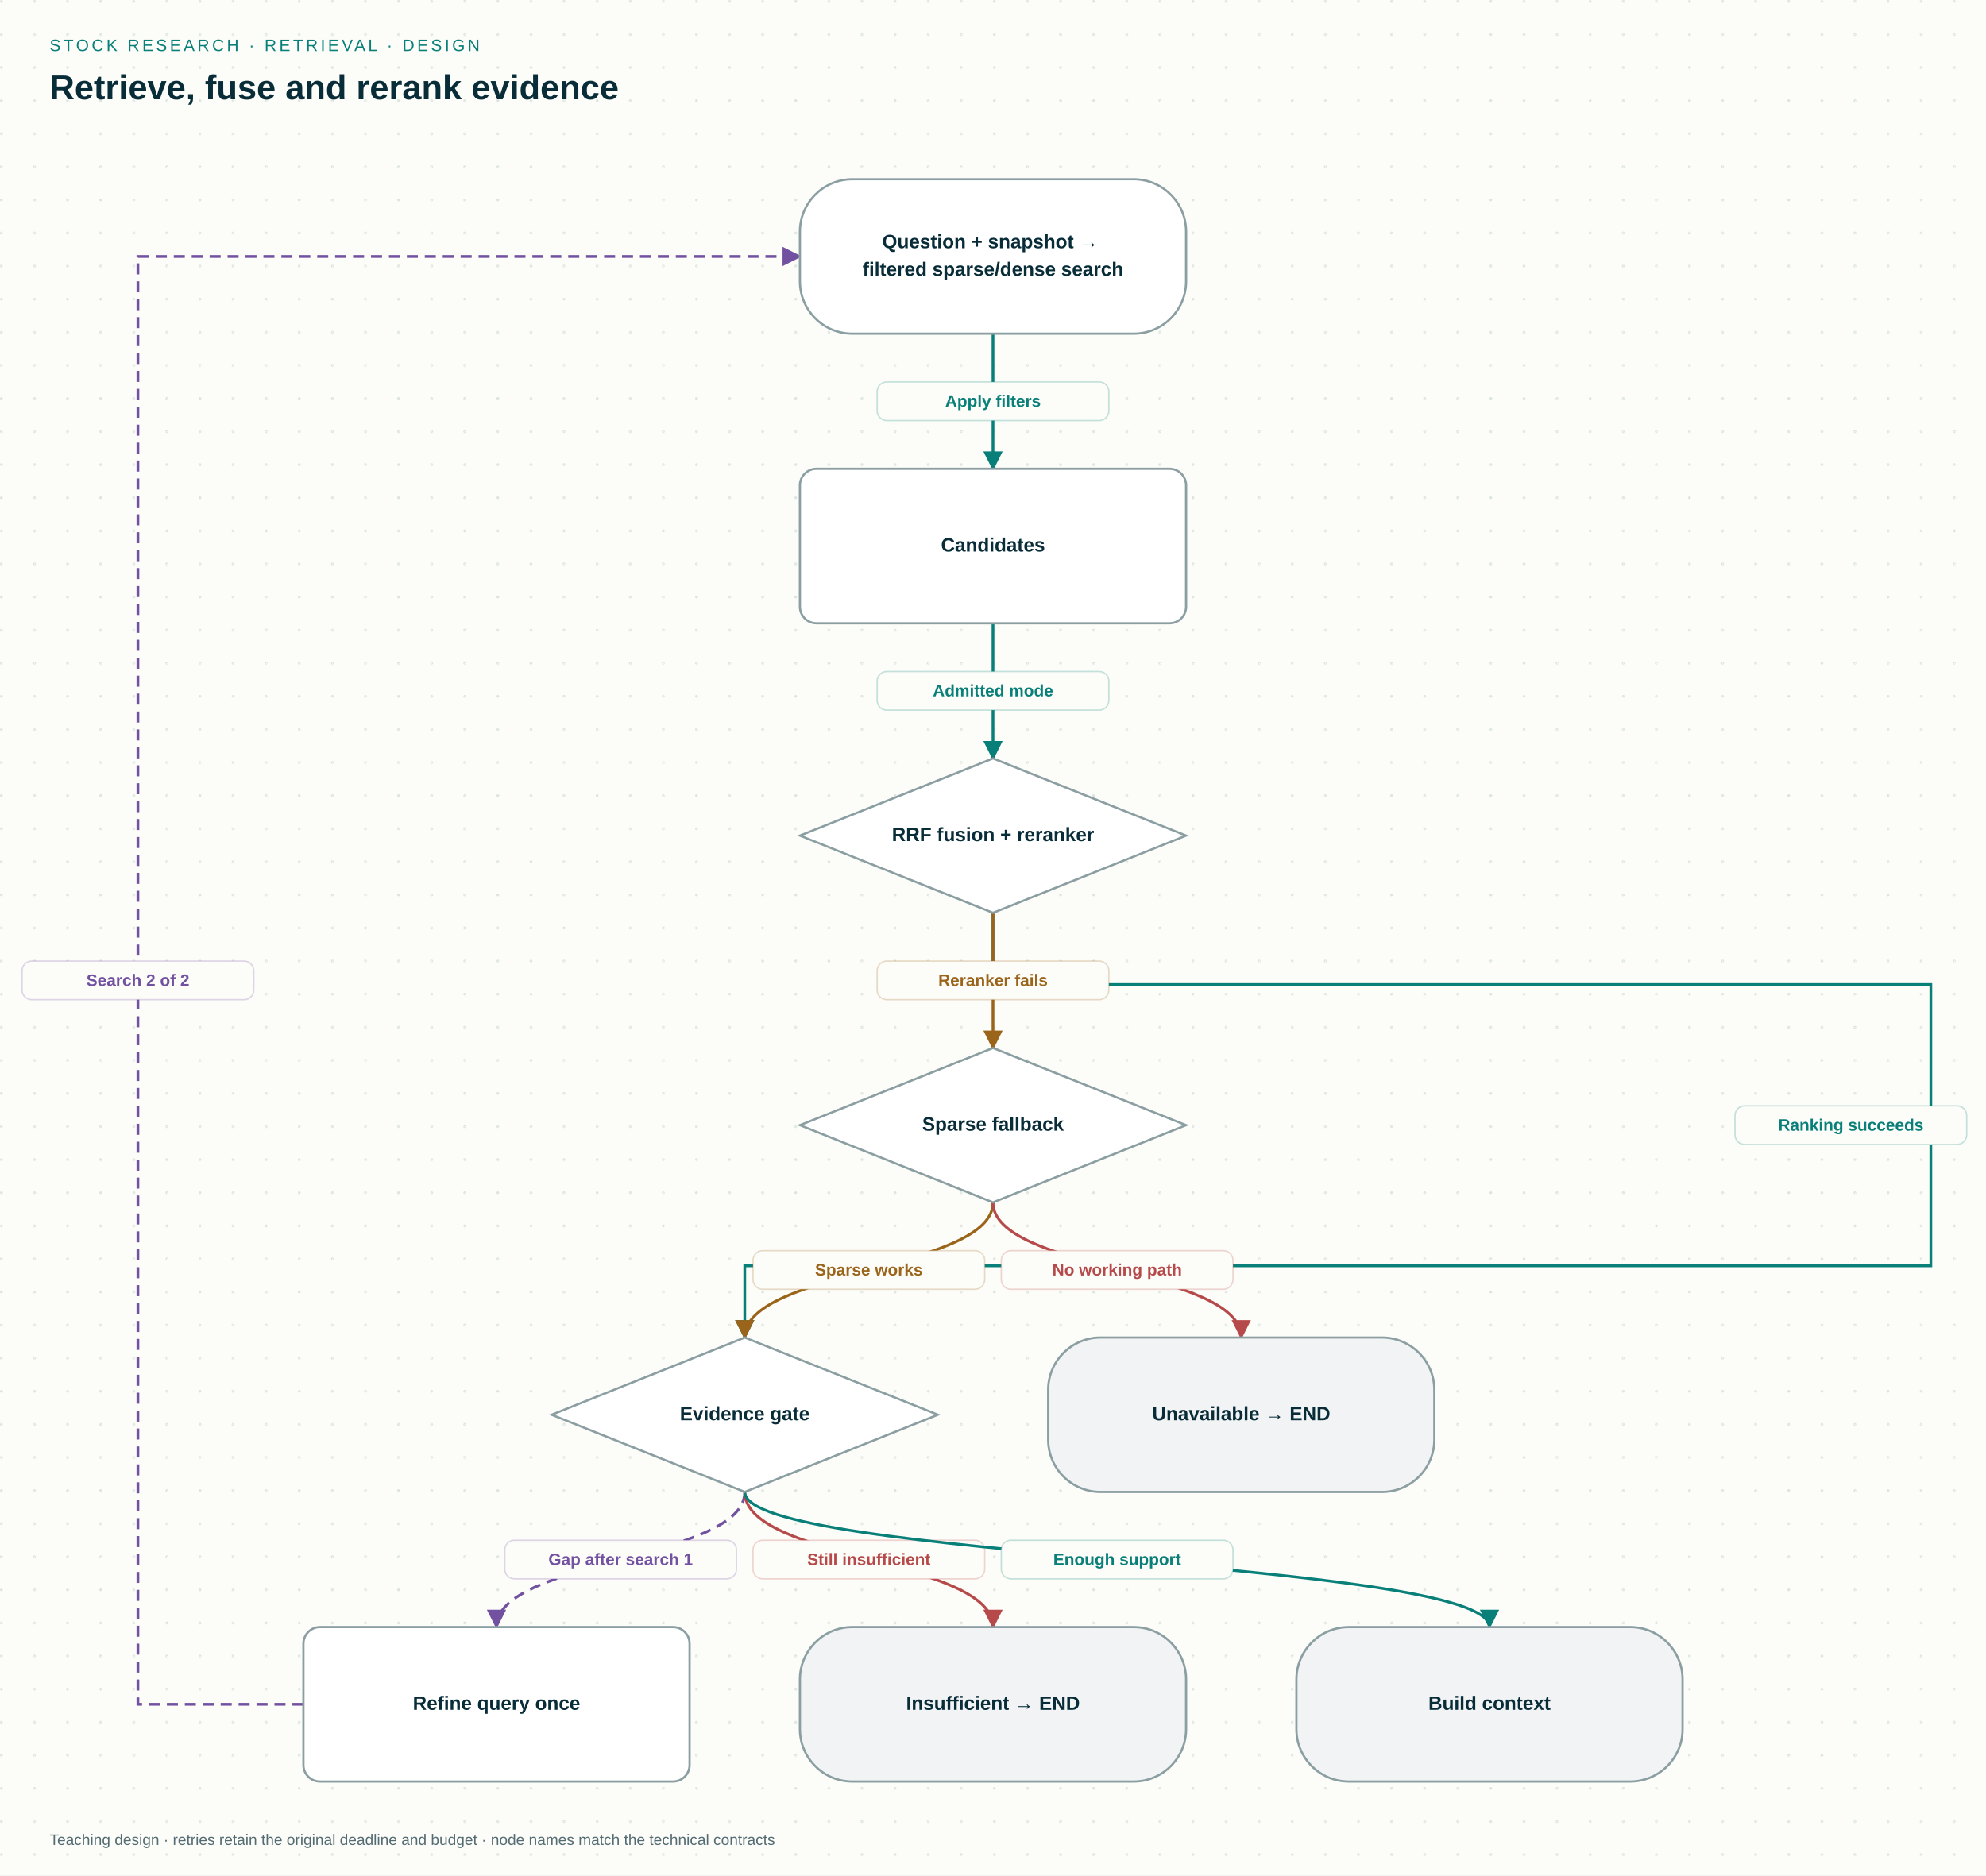
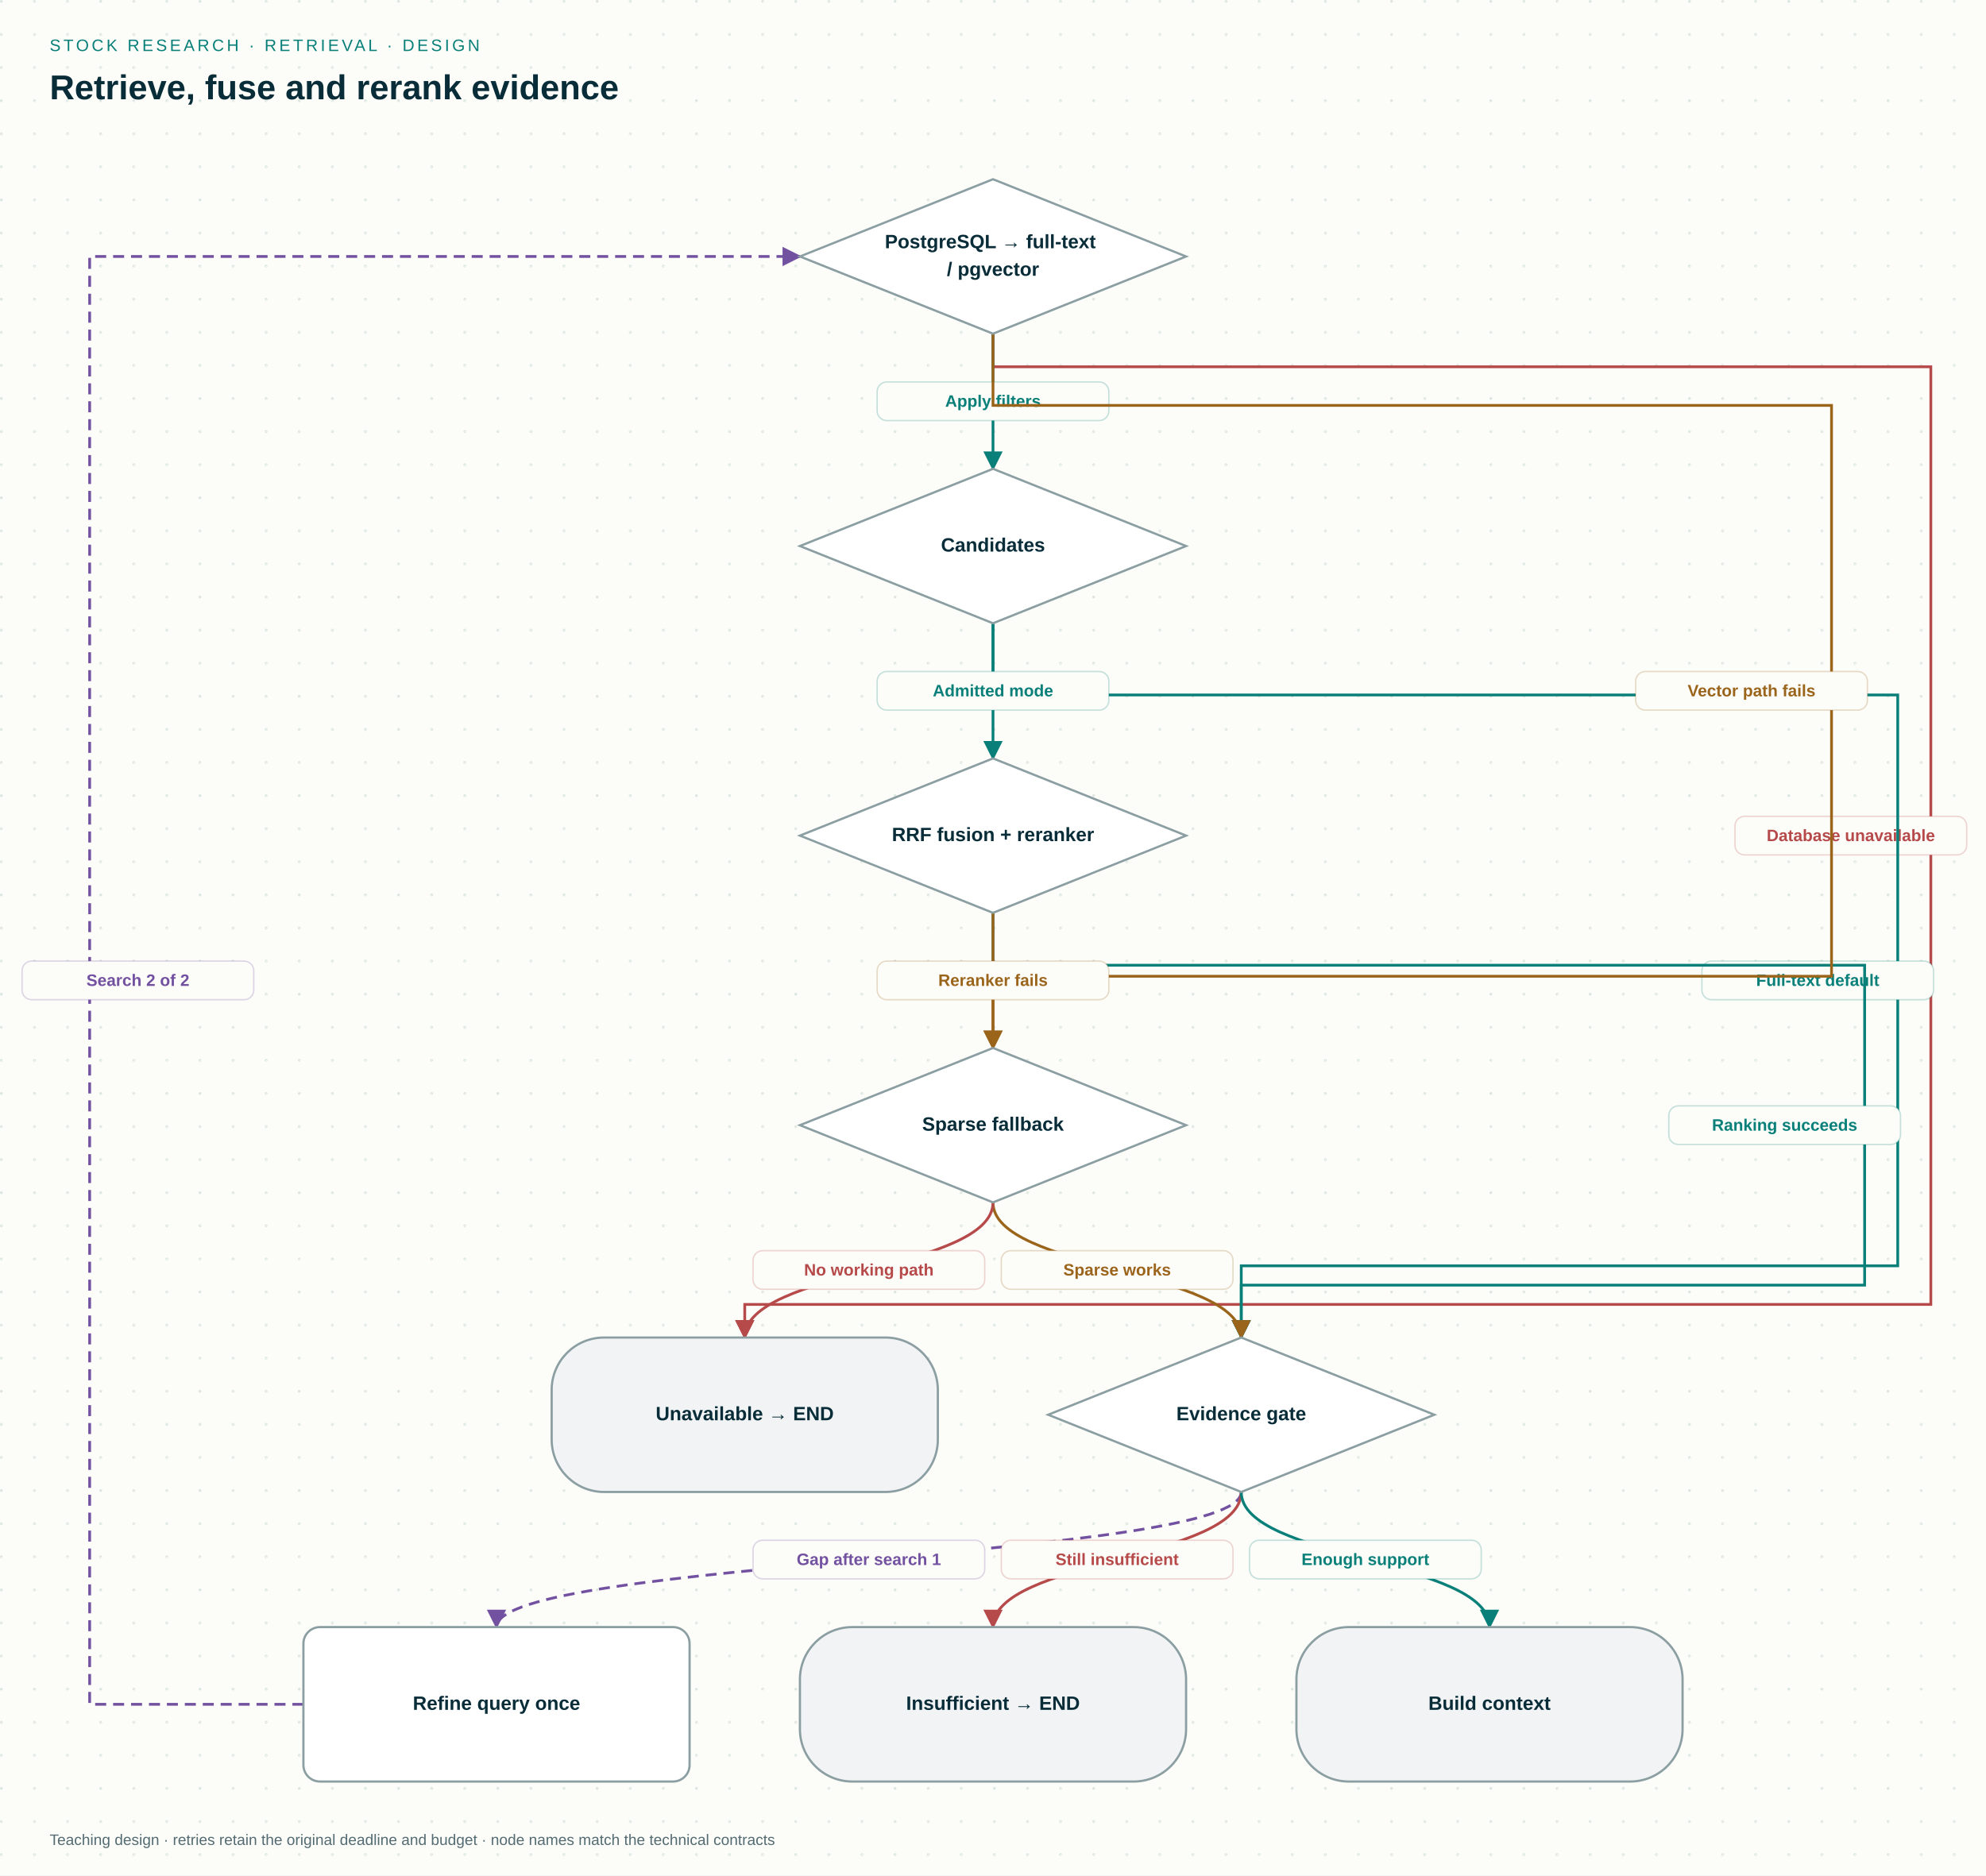
<svg xmlns="http://www.w3.org/2000/svg" viewBox="0 0 1440 1360" width="1440" height="1360" role="img" aria-label="Retrieve, fuse and rerank evidence" style="font-family:Arial, &quot;Noto Sans TC&quot;, sans-serif;display:block;max-width:100%;height:auto">
  <defs>
    <pattern id="retrieval-en-grid" width="24" height="24" patternUnits="userSpaceOnUse">
      <circle cx="1" cy="1" r="1" fill="#dce4df" />
    </pattern>
    <marker id="retrieval-en-flow" viewBox="0 0 10 10" refX="9" refY="5" markerWidth="7" markerHeight="7" orient="auto-start-reverse">
      <path d="M 0 0 L 10 5 L 0 10 z" fill="#087f78" />
    </marker>
    <marker id="retrieval-en-retry" viewBox="0 0 10 10" refX="9" refY="5" markerWidth="7" markerHeight="7" orient="auto-start-reverse">
      <path d="M 0 0 L 10 5 L 0 10 z" fill="#7251a1" />
    </marker>
    <marker id="retrieval-en-fallback" viewBox="0 0 10 10" refX="9" refY="5" markerWidth="7" markerHeight="7" orient="auto-start-reverse">
      <path d="M 0 0 L 10 5 L 0 10 z" fill="#9b641b" />
    </marker>
    <marker id="retrieval-en-stop" viewBox="0 0 10 10" refX="9" refY="5" markerWidth="7" markerHeight="7" orient="auto-start-reverse">
      <path d="M 0 0 L 10 5 L 0 10 z" fill="#b64a4a" />
    </marker>
  </defs>
  <rect width="1440" height="1360" fill="#fcfcf8" />
  <rect width="1440" height="1360" fill="url(#retrieval-en-grid)" />
  <text x="36" y="37" fill="#087f78" font-size="12" letter-spacing="2">STOCK RESEARCH · RETRIEVAL · DESIGN</text>
  <text x="36" y="72" fill="#082c38" font-size="25" font-weight="700">Retrieve, fuse and rerank evidence</text>
  <g opacity="1">
+     <path d="M 720 242 V 266 H 1400 V 946 H 540 V 970" fill="none" stroke="#b64a4a" stroke-width="2" marker-end="url(#retrieval-en-stop)" />
+     <rect x="1258" y="592" width="168" height="28" rx="7" fill="#fcfcf8" stroke="#b64a4a" stroke-opacity=".23" />
+     <text x="1342" text-anchor="middle" fill="#b64a4a" font-size="12" font-weight="600">
+       <tspan x="1342" y="610">Database unavailable</tspan>
+     </text>
+   </g>
+   <g opacity="1">
    <path d="M 720 242 C 720 291, 720 291, 720 340" fill="none" stroke="#087f78" stroke-width="2" marker-end="url(#retrieval-en-flow)" />
    <rect x="636" y="277" width="168" height="28" rx="7" fill="#fcfcf8" stroke="#087f78" stroke-opacity=".23" />
    <text x="720" text-anchor="middle" fill="#087f78" font-size="12" font-weight="600">
      <tspan x="720" y="295">Apply filters</tspan>
+     </text>
+   </g>
+   <g opacity="1">
+     <path d="M 720 452 V 504 H 1376 V 918 H 900 V 970" fill="none" stroke="#087f78" stroke-width="2" marker-end="url(#retrieval-en-flow)" />
+     <rect x="1234" y="697" width="168" height="28" rx="7" fill="#fcfcf8" stroke="#087f78" stroke-opacity=".23" />
+     <text x="1318" text-anchor="middle" fill="#087f78" font-size="12" font-weight="600">
+       <tspan x="1318" y="715">Full-text default</tspan>
    </text>
  </g>
  <g opacity="1">
    <path d="M 720 452 C 720 501, 720 501, 720 550" fill="none" stroke="#087f78" stroke-width="2" marker-end="url(#retrieval-en-flow)" />
    <rect x="636" y="487" width="168" height="28" rx="7" fill="#fcfcf8" stroke="#087f78" stroke-opacity=".23" />
    <text x="720" text-anchor="middle" fill="#087f78" font-size="12" font-weight="600">
      <tspan x="720" y="505">Admitted mode</tspan>
    </text>
  </g>
  <g opacity="1">
-     <path d="M 720 662 V 714 H 1400 V 918 H 540 V 970" fill="none" stroke="#087f78" stroke-width="2" marker-end="url(#retrieval-en-flow)" />
-     <rect x="1258" y="802" width="168" height="28" rx="7" fill="#fcfcf8" stroke="#087f78" stroke-opacity=".23" />
-     <text x="1342" text-anchor="middle" fill="#087f78" font-size="12" font-weight="600">
-       <tspan x="1342" y="820">Ranking succeeds</tspan>
+     <path d="M 720 662 V 700 H 1352 V 932 H 900 V 970" fill="none" stroke="#087f78" stroke-width="2" marker-end="url(#retrieval-en-flow)" />
+     <rect x="1210" y="802" width="168" height="28" rx="7" fill="#fcfcf8" stroke="#087f78" stroke-opacity=".23" />
+     <text x="1294" text-anchor="middle" fill="#087f78" font-size="12" font-weight="600">
+       <tspan x="1294" y="820">Ranking succeeds</tspan>
+     </text>
+   </g>
+   <g opacity="1">
+     <path d="M 720 242 V 294 H 1328 V 708 H 720 V 760" fill="none" stroke="#9b641b" stroke-width="2" marker-end="url(#retrieval-en-fallback)" />
+     <rect x="1186" y="487" width="168" height="28" rx="7" fill="#fcfcf8" stroke="#9b641b" stroke-opacity=".23" />
+     <text x="1270" text-anchor="middle" fill="#9b641b" font-size="12" font-weight="600">
+       <tspan x="1270" y="505">Vector path fails</tspan>
    </text>
  </g>
  <g opacity="1">
    <path d="M 720 662 C 720 711, 720 711, 720 760" fill="none" stroke="#9b641b" stroke-width="2" marker-end="url(#retrieval-en-fallback)" />
    <rect x="636" y="697" width="168" height="28" rx="7" fill="#fcfcf8" stroke="#9b641b" stroke-opacity=".23" />
    <text x="720" text-anchor="middle" fill="#9b641b" font-size="12" font-weight="600">
      <tspan x="720" y="715">Reranker fails</tspan>
    </text>
  </g>
  <g opacity="1">
-     <path d="M 720 872 C 720 921, 540 921, 540 970" fill="none" stroke="#9b641b" stroke-width="2" marker-end="url(#retrieval-en-fallback)" />
-     <rect x="546" y="907" width="168" height="28" rx="7" fill="#fcfcf8" stroke="#9b641b" stroke-opacity=".23" />
-     <text x="630" text-anchor="middle" fill="#9b641b" font-size="12" font-weight="600">
-       <tspan x="630" y="925">Sparse works</tspan>
+     <path d="M 720 872 C 720 921, 900 921, 900 970" fill="none" stroke="#9b641b" stroke-width="2" marker-end="url(#retrieval-en-fallback)" />
+     <rect x="726" y="907" width="168" height="28" rx="7" fill="#fcfcf8" stroke="#9b641b" stroke-opacity=".23" />
+     <text x="810" text-anchor="middle" fill="#9b641b" font-size="12" font-weight="600">
+       <tspan x="810" y="925">Sparse works</tspan>
    </text>
  </g>
  <g opacity="1">
-     <path d="M 720 872 C 720 921, 900 921, 900 970" fill="none" stroke="#b64a4a" stroke-width="2" marker-end="url(#retrieval-en-stop)" />
-     <rect x="726" y="907" width="168" height="28" rx="7" fill="#fcfcf8" stroke="#b64a4a" stroke-opacity=".23" />
-     <text x="810" text-anchor="middle" fill="#b64a4a" font-size="12" font-weight="600">
-       <tspan x="810" y="925">No working path</tspan>
+     <path d="M 720 872 C 720 921, 540 921, 540 970" fill="none" stroke="#b64a4a" stroke-width="2" marker-end="url(#retrieval-en-stop)" />
+     <rect x="546" y="907" width="168" height="28" rx="7" fill="#fcfcf8" stroke="#b64a4a" stroke-opacity=".23" />
+     <text x="630" text-anchor="middle" fill="#b64a4a" font-size="12" font-weight="600">
+       <tspan x="630" y="925">No working path</tspan>
    </text>
  </g>
  <g opacity="1">
-     <path d="M 540 1082 C 540 1131, 360 1131, 360 1180" fill="none" stroke="#7251a1" stroke-width="2" stroke-dasharray="8 5" marker-end="url(#retrieval-en-retry)" />
-     <rect x="366" y="1117" width="168" height="28" rx="7" fill="#fcfcf8" stroke="#7251a1" stroke-opacity=".23" />
-     <text x="450" text-anchor="middle" fill="#7251a1" font-size="12" font-weight="600">
-       <tspan x="450" y="1135">Gap after search 1</tspan>
+     <path d="M 900 1082 C 900 1131, 360 1131, 360 1180" fill="none" stroke="#7251a1" stroke-width="2" stroke-dasharray="8 5" marker-end="url(#retrieval-en-retry)" />
+     <rect x="546" y="1117" width="168" height="28" rx="7" fill="#fcfcf8" stroke="#7251a1" stroke-opacity=".23" />
+     <text x="630" text-anchor="middle" fill="#7251a1" font-size="12" font-weight="600">
+       <tspan x="630" y="1135">Gap after search 1</tspan>
    </text>
  </g>
  <g opacity="1">
-     <path d="M 220 1236 H 100 V 186 H 580" fill="none" stroke="#7251a1" stroke-width="2" stroke-dasharray="8 5" marker-end="url(#retrieval-en-retry)" />
+     <path d="M 220 1236 H 65 V 186 H 580" fill="none" stroke="#7251a1" stroke-width="2" stroke-dasharray="8 5" marker-end="url(#retrieval-en-retry)" />
    <rect x="16" y="697" width="168" height="28" rx="7" fill="#fcfcf8" stroke="#7251a1" stroke-opacity=".23" />
    <text x="100" text-anchor="middle" fill="#7251a1" font-size="12" font-weight="600">
      <tspan x="100" y="715">Search 2 of 2</tspan>
    </text>
  </g>
  <g opacity="1">
-     <path d="M 540 1082 C 540 1131, 720 1131, 720 1180" fill="none" stroke="#b64a4a" stroke-width="2" marker-end="url(#retrieval-en-stop)" />
-     <rect x="546" y="1117" width="168" height="28" rx="7" fill="#fcfcf8" stroke="#b64a4a" stroke-opacity=".23" />
-     <text x="630" text-anchor="middle" fill="#b64a4a" font-size="12" font-weight="600">
-       <tspan x="630" y="1135">Still insufficient</tspan>
+     <path d="M 900 1082 C 900 1131, 720 1131, 720 1180" fill="none" stroke="#b64a4a" stroke-width="2" marker-end="url(#retrieval-en-stop)" />
+     <rect x="726" y="1117" width="168" height="28" rx="7" fill="#fcfcf8" stroke="#b64a4a" stroke-opacity=".23" />
+     <text x="810" text-anchor="middle" fill="#b64a4a" font-size="12" font-weight="600">
+       <tspan x="810" y="1135">Still insufficient</tspan>
    </text>
  </g>
  <g opacity="1">
-     <path d="M 540 1082 C 540 1131, 1080 1131, 1080 1180" fill="none" stroke="#087f78" stroke-width="2" marker-end="url(#retrieval-en-flow)" />
-     <rect x="726" y="1117" width="168" height="28" rx="7" fill="#fcfcf8" stroke="#087f78" stroke-opacity=".23" />
-     <text x="810" text-anchor="middle" fill="#087f78" font-size="12" font-weight="600">
-       <tspan x="810" y="1135">Enough support</tspan>
+     <path d="M 900 1082 C 900 1131, 1080 1131, 1080 1180" fill="none" stroke="#087f78" stroke-width="2" marker-end="url(#retrieval-en-flow)" />
+     <rect x="906" y="1117" width="168" height="28" rx="7" fill="#fcfcf8" stroke="#087f78" stroke-opacity=".23" />
+     <text x="990" text-anchor="middle" fill="#087f78" font-size="12" font-weight="600">
+       <tspan x="990" y="1135">Enough support</tspan>
    </text>
  </g>
-   <g data-node-id="Question + snapshot → filtered sparse/dense search" aria-label="Question + snapshot → filtered sparse/dense search">
-     <rect x="580" y="130" width="280" height="112" rx="38" fill="#fff" stroke="#8b9ea2" stroke-width="1.6" />
+   <g data-node-id="PostgreSQL → full-text / pgvector" aria-label="PostgreSQL → full-text / pgvector">
+     <polygon points="720,130 860,186 720,242 580,186" fill="#fff" stroke="#8b9ea2" stroke-width="1.6" />
    <text x="720" text-anchor="middle" fill="#082c38" font-size="14" font-weight="600" pointer-events="none">
-       <tspan x="720" y="180">Question + snapshot →</tspan>
-       <tspan x="720" y="200">filtered sparse/dense search</tspan>
+       <tspan x="720" y="180">PostgreSQL → full-text</tspan>
+       <tspan x="720" y="200">/ pgvector</tspan>
+     </text>
+   </g>
+   <g data-node-id="Unavailable → END" aria-label="Unavailable → END">
+     <rect x="400" y="970" width="280" height="112" rx="38" fill="#f1f3f4" stroke="#8b9ea2" stroke-width="1.6" />
+     <text x="540" text-anchor="middle" fill="#082c38" font-size="14" font-weight="600" pointer-events="none">
+       <tspan x="540" y="1030">Unavailable → END</tspan>
+     </text>
+   </g>
+   <g data-node-id="Evidence gate" aria-label="Evidence gate">
+     <polygon points="900,970 1040,1026 900,1082 760,1026" fill="#fff" stroke="#8b9ea2" stroke-width="1.6" />
+     <text x="900" text-anchor="middle" fill="#082c38" font-size="14" font-weight="600" pointer-events="none">
+       <tspan x="900" y="1030">Evidence gate</tspan>
    </text>
  </g>
  <g data-node-id="Candidates" aria-label="Candidates">
-     <rect x="580" y="340" width="280" height="112" rx="12" fill="#fff" stroke="#8b9ea2" stroke-width="1.6" />
+     <polygon points="720,340 860,396 720,452 580,396" fill="#fff" stroke="#8b9ea2" stroke-width="1.6" />
    <text x="720" text-anchor="middle" fill="#082c38" font-size="14" font-weight="600" pointer-events="none">
      <tspan x="720" y="400">Candidates</tspan>
    </text>
  </g>
  <g data-node-id="RRF fusion + reranker" aria-label="RRF fusion + reranker">
    <polygon points="720,550 860,606 720,662 580,606" fill="#fff" stroke="#8b9ea2" stroke-width="1.6" />
    <text x="720" text-anchor="middle" fill="#082c38" font-size="14" font-weight="600" pointer-events="none">
      <tspan x="720" y="610">RRF fusion + reranker</tspan>
-     </text>
-   </g>
-   <g data-node-id="Evidence gate" aria-label="Evidence gate">
-     <polygon points="540,970 680,1026 540,1082 400,1026" fill="#fff" stroke="#8b9ea2" stroke-width="1.6" />
-     <text x="540" text-anchor="middle" fill="#082c38" font-size="14" font-weight="600" pointer-events="none">
-       <tspan x="540" y="1030">Evidence gate</tspan>
-     </text>
-   </g>
-   <g data-node-id="Unavailable → END" aria-label="Unavailable → END">
-     <rect x="760" y="970" width="280" height="112" rx="38" fill="#f1f3f4" stroke="#8b9ea2" stroke-width="1.6" />
-     <text x="900" text-anchor="middle" fill="#082c38" font-size="14" font-weight="600" pointer-events="none">
-       <tspan x="900" y="1030">Unavailable → END</tspan>
    </text>
  </g>
  <g data-node-id="Sparse fallback" aria-label="Sparse fallback">
    <polygon points="720,760 860,816 720,872 580,816" fill="#fff" stroke="#8b9ea2" stroke-width="1.6" />
    <text x="720" text-anchor="middle" fill="#082c38" font-size="14" font-weight="600" pointer-events="none">
      <tspan x="720" y="820">Sparse fallback</tspan>
    </text>
  </g>
  <g data-node-id="Refine query once" aria-label="Refine query once">
    <rect x="220" y="1180" width="280" height="112" rx="12" fill="#fff" stroke="#8b9ea2" stroke-width="1.6" />
    <text x="360" text-anchor="middle" fill="#082c38" font-size="14" font-weight="600" pointer-events="none">
      <tspan x="360" y="1240">Refine query once</tspan>
    </text>
  </g>
  <g data-node-id="Insufficient → END" aria-label="Insufficient → END">
    <rect x="580" y="1180" width="280" height="112" rx="38" fill="#f1f3f4" stroke="#8b9ea2" stroke-width="1.6" />
    <text x="720" text-anchor="middle" fill="#082c38" font-size="14" font-weight="600" pointer-events="none">
      <tspan x="720" y="1240">Insufficient → END</tspan>
    </text>
  </g>
  <g data-node-id="Build context" aria-label="Build context">
    <rect x="940" y="1180" width="280" height="112" rx="38" fill="#f1f3f4" stroke="#8b9ea2" stroke-width="1.6" />
    <text x="1080" text-anchor="middle" fill="#082c38" font-size="14" font-weight="600" pointer-events="none">
      <tspan x="1080" y="1240">Build context</tspan>
    </text>
  </g>
  <text x="36" y="1338" font-size="11" fill="#536b72">Teaching design · retries retain the original deadline and budget · node names match the technical contracts</text>
</svg>
